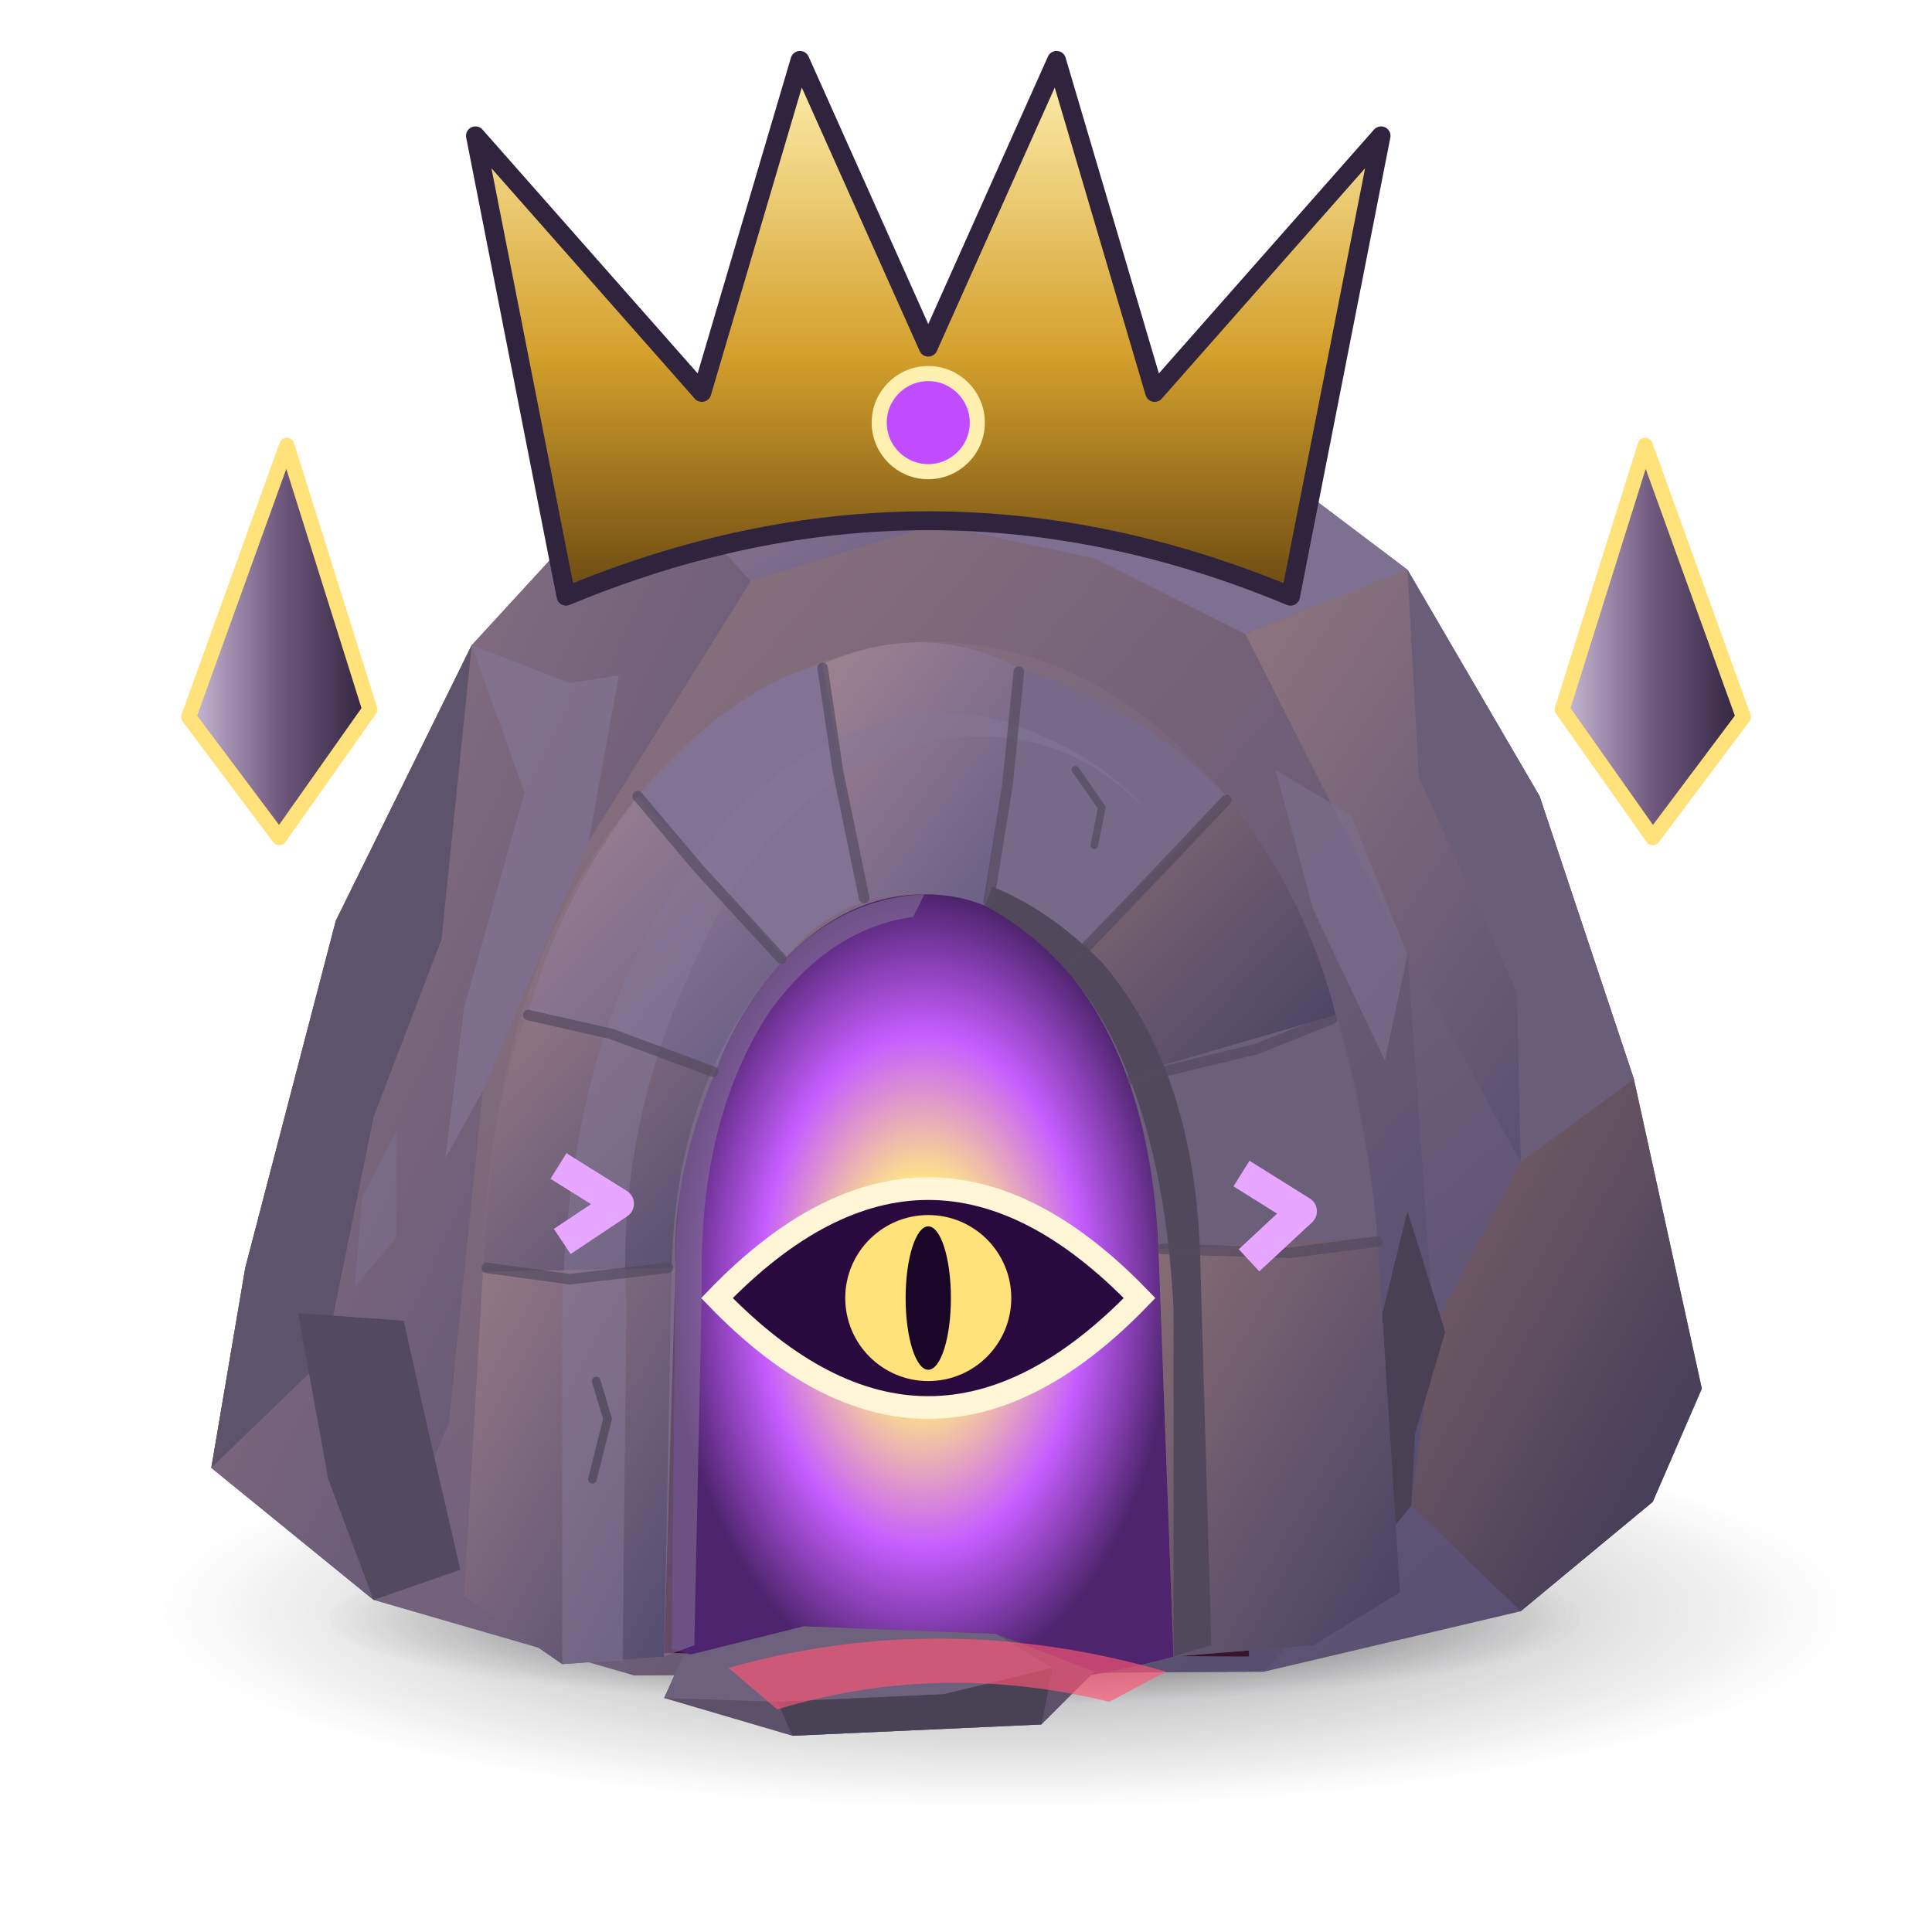
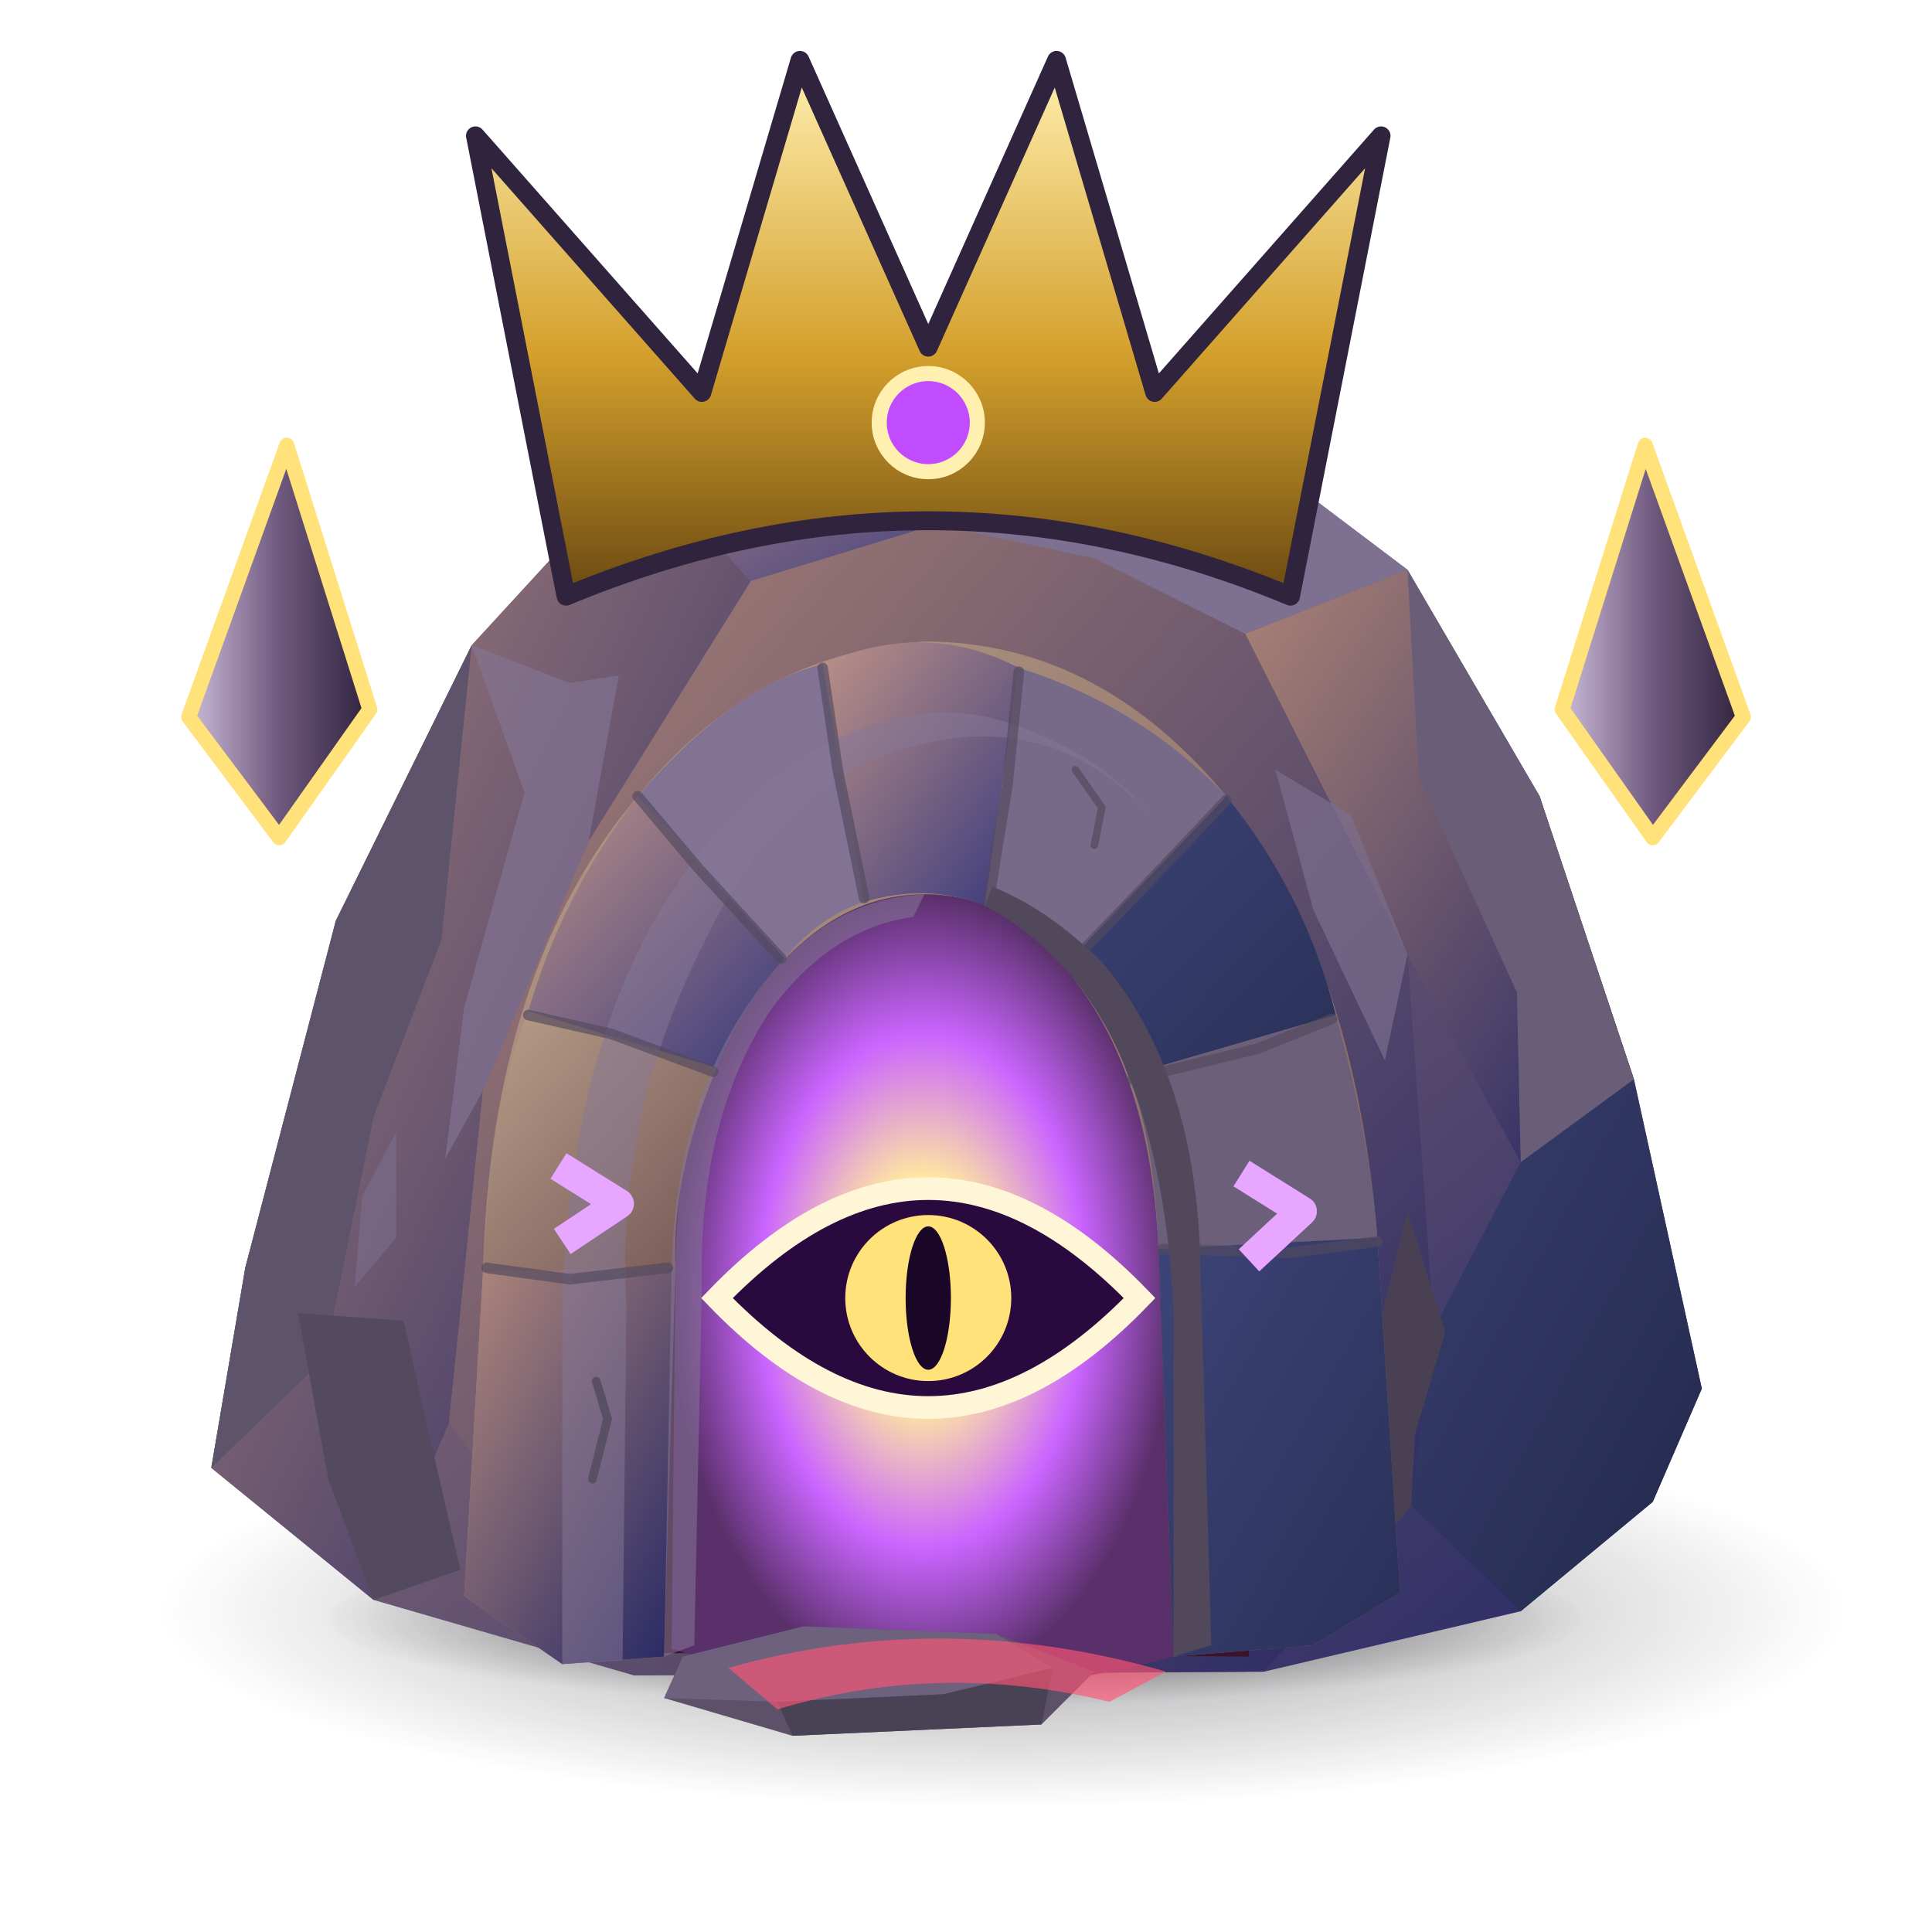
<svg xmlns="http://www.w3.org/2000/svg" width="512" height="512" viewBox="0 0 512 512" fill="none" role="img" aria-labelledby="title desc">
  <defs>
    <radialGradient id="ground">
      <stop offset="0" stop-color="#17151b" stop-opacity="0.39" />
      <stop offset="0.5" stop-color="#1b181f" stop-opacity="0.22" />
      <stop offset="1" stop-color="#1b181f" stop-opacity="0" />
    </radialGradient>
    <radialGradient id="contact">
      <stop offset="0" stop-color="#131115" stop-opacity="0.6" />
      <stop offset="0.55" stop-color="#131115" stop-opacity="0.3" />
      <stop offset="1" stop-color="#131115" stop-opacity="0" />
    </radialGradient>
    <linearGradient id="dome" x1="0%" y1="0%" x2="100%" y2="100%">
-       <stop stop-color="#997d88" />
-       <stop offset="1" stop-color="#524b70" />
+       <stop stop-color="#b58a7e" />
+       <stop offset="1" stop-color="#262866" />
    </linearGradient>
    <linearGradient id="left" x1="0%" y1="0%" x2="100%" y2="100%">
-       <stop stop-color="#957a85" />
-       <stop offset="1" stop-color="#524b6f" />
+       <stop stop-color="#b1877b" />
+       <stop offset="1" stop-color="#262865" />
    </linearGradient>
    <linearGradient id="front" x1="0%" y1="0%" x2="100%" y2="100%">
-       <stop stop-color="#90767f" />
-       <stop offset="1" stop-color="#514a6f" />
+       <stop stop-color="#ac8375" />
+       <stop offset="1" stop-color="#252765" />
    </linearGradient>
    <linearGradient id="right" x1="0%" y1="0%" x2="100%" y2="100%">
-       <stop stop-color="#7d6469" />
-       <stop offset="1" stop-color="#3a3554" />
+       <stop stop-color="#383f6f" />
+       <stop offset="1" stop-color="#23294b" />
    </linearGradient>
    <linearGradient id="light" x1="0%" y1="0%" x2="100%" y2="100%">
-       <stop stop-color="#a08491" />
-       <stop offset="1" stop-color="#665d87" />
+       <stop stop-color="#bc9187" />
+       <stop offset="1" stop-color="#3a3a7d" />
    </linearGradient>
    <linearGradient id="arch" x1="0%" y1="0%" x2="100%" y2="100%">
-       <stop stop-color="#947983" />
-       <stop offset="1" stop-color="#534c71" />
+       <stop stop-color="#b99e89" />
+       <stop offset="1" stop-color="#755756" />
    </linearGradient>
    <linearGradient id="arch-right" x1="0%" y1="0%" x2="100%" y2="100%">
-       <stop stop-color="#876d74" />
-       <stop offset="1" stop-color="#464163" />
+       <stop stop-color="#3d4478" />
+       <stop offset="1" stop-color="#293057" />
    </linearGradient>
    <linearGradient id="reveal" x1="0%" y1="0%" x2="100%" y2="100%">
-       <stop stop-color="#4f3b34" />
-       <stop offset="1" stop-color="#18172d" />
+       <stop stop-color="#937c5e" />
+       <stop offset="1" stop-color="#543a30" />
    </linearGradient>
    <linearGradient id="cave" x1="0%" y1="0%" x2="100%" y2="100%">
-       <stop stop-color="#211200" />
-       <stop offset="1" stop-color="#0f1024" />
+       <stop stop-color="#3d1f00" />
+       <stop offset="1" stop-color="#00001a" />
    </linearGradient>
    <linearGradient id="floor" x1="0%" y1="0%" x2="100%" y2="100%">
-       <stop stop-color="#55413b" />
-       <stop offset="1" stop-color="#18172d" />
+       <stop stop-color="#967f61" />
+       <stop offset="1" stop-color="#543a30" />
    </linearGradient>
    <linearGradient id="gold" x1="0%" y1="0%" x2="100%" y2="100%">
-       <stop stop-color="#90757f" />
-       <stop offset="1" stop-color="#4d4669" />
+       <stop stop-color="#ac8275" />
+       <stop offset="1" stop-color="#21235f" />
    </linearGradient>
    <radialGradient id="rift">
      <stop offset="0" stop-color="#ffffff" />
-       <stop offset=".28" stop-color="#ffe587" />
-       <stop offset=".65" stop-color="#c65dff" />
-       <stop offset="1" stop-color="#4e246e" />
+       <stop offset=".28" stop-color="#ffea9f" />
+       <stop offset=".65" stop-color="#ca65ff" />
+       <stop offset="1" stop-color="#5a306b" />
    </radialGradient>
    <linearGradient id="horn">
      <stop stop-color="#cbbbd8" />
      <stop offset=".5" stop-color="#6f597e" />
      <stop offset="1" stop-color="#30233e" />
    </linearGradient>
    <linearGradient id="crown" x1="0%" y1="0%" x2="0%" y2="100%">
      <stop stop-color="#fff0b0" />
      <stop offset=".55" stop-color="#d4a02c" />
      <stop offset="1" stop-color="#6b4a12" />
    </linearGradient>
  </defs>
  <g id="ground-shadows">
    <ellipse cx="266" cy="427" rx="224" ry="52" fill="url(#ground)" />
    <ellipse cx="253" cy="429" rx="166" ry="23" fill="url(#contact)" />
  </g>
  <g id="obsidian-mound">
    <path d="M56 389 L65 336 L89 244 L125 171 L170 122 L218 101 Q245 92 271 99 L324 114 L373 151 L408 211 L433 286 L451 368 L438 398 L403 427 L335 443 L168 444 L99 424 Z" fill="url(#dome)" />
    <path d="M56 389 L65 336 L89 244 L125 171 L170 122 L199 154 L156 223 L128 289 L119 377 L99 424 Z" fill="url(#left)" />
    <path d="M56 389 L86 360 L99 296 L117 249 L125 171 L89 244 L65 336 Z" fill="#5d536a" />
    <path d="M170 122 L218 101 Q245 92 271 99 L248 139 L199 154 Z" fill="url(#light)" />
    <path d="M271 99 L324 114 L373 151 L330 168 L290 148 L248 139 Z" fill="#7e7090" />
    <path d="M373 151 L408 211 L433 286 L403 308 L373 253 L330 168 Z" fill="url(#front)" />
    <path d="M433 286 L451 368 L438 398 L403 427 L374 399 L380 352 L403 308 Z" fill="url(#right)" />
    <path d="M373 151 L376 206 L402 263 L403 308 L433 286 L408 211 Z" fill="#695d78" />
    <path d="M199 154 L248 139 L290 148 L330 168 L373 253 L380 352 L374 399 L335 443 L168 444 L119 377 L128 289 L156 223 Z" fill="url(#front)" />
    <path d="M125 171 L151 181 L164 179 L156 223 L128 289 L118 307 L123 267 L139 210 Z" fill="#837495" opacity=".65" />
    <path d="M79 348 L87 392 L99 424 L122 416 L113 377 L107 350 Z" fill="#534a5f" />
    <path d="M338 204 L358 216 L373 253 L367 281 L348 241 Z" fill="#7b6e8d" opacity=".7" />
    <path d="M373 321 L383 353 L375 380 L374 399 L360 416 L355 394 Z" fill="#494053" />
    <path d="M210 127 L222 117 L240 114 L231 124 Z" fill="#8b7c9f" opacity=".55" />
    <path d="M282 117 L299 123 L312 137 L297 133 Z" fill="#8a7b9e" opacity=".5" />
    <path d="M96 317 L105 300 L105 328 L94 341 Z" fill="#7b6e8d" opacity=".6" />
  </g>
  <g id="recessed-entrance">
    <path d="M160 438 L164 328 Q168 214 245 208 Q324 219 329 335 L331 439 Z" fill="#381329" />
    <path d="M178 437 L179 336 Q180 279 203 259 Q222 235 245 237 Q269 237 285 260 Q307 285 307 331 L311 439 Q245 457 178 437Z" fill="url(#rift)" />
  </g>
  <g id="carved-stone-arch">
    <path d="M123 423 L128 337 Q130 257 169 211 Q200 173 245 170 Q291 170 325 211 Q359 254 365 328 L371 422 L348 436 L311 439 L307 331 Q305 286 285 260 Q269 237 245 237 Q221 237 202 261 Q179 291 178 336 L176 439 L149 441 Z" fill="url(#arch)" />
    <path d="M123 423 L128 337 L179 336 L176 439 L149 441 Z" fill="url(#left)" />
    <path d="M128 337 Q130 292 140 268 L190 283 Q178 311 179 336 Z" fill="url(#arch)" />
    <path d="M140 268 Q149 237 169 211 L208 254 Q196 267 190 283 Z" fill="url(#light)" />
    <path d="M169 211 Q194 182 218 176 L229 239 Q217 243 208 254 Z" fill="#827394" />
    <path d="M218 176 Q245 164 270 177 L261 240 Q246 234 229 239 Z" fill="url(#light)" />
    <path d="M270 177 Q302 187 325 211 L282 256 Q273 245 261 240 Z" fill="#776a88" />
    <path d="M325 211 Q346 237 354 269 L299 285 Q293 268 282 256 Z" fill="url(#arch-right)" />
    <path d="M354 269 Q363 301 365 328 L307 331 Q306 302 299 285 Z" fill="#6b5f7a" />
    <path d="M365 328 L371 422 L348 436 L311 439 L307 331 Z" fill="url(#arch-right)" />
    <path d="M149 441 L149 346 Q151 271 184 228 Q207 197 239 190 Q257 186 276 195 Q293 202 305 216 Q280 189 245 197 Q208 205 187 249 Q163 296 166 346 L165 440 Z" fill="#867798" opacity=".51" />
    <path d="M261 240 Q285 253 297 280 Q309 307 311 347 L311 439 L321 436 L318 331 Q316 283 292 255 Q278 241 263 235 Z" fill="#51485c" />
    <path d="M176 439 L178 336 Q179 291 202 261 Q220 238 245 237 L242 243 Q220 246 204 268 Q185 297 186 341 L184 436 Z" fill="#867798" opacity=".55" />
    <path d="M129 336 L151 339 L177 336" fill="none" stroke="#52495e" stroke-opacity=".66" stroke-width="2.8" stroke-linecap="round" stroke-linejoin="round" />
    <path d="M140 269 L162 274 L189 284" fill="none" stroke="#52495e" stroke-opacity=".66" stroke-width="2.8" stroke-linecap="round" stroke-linejoin="round" />
    <path d="M169 211 L185 230 L207 254" fill="none" stroke="#52495e" stroke-opacity=".66" stroke-width="2.8" stroke-linecap="round" stroke-linejoin="round" />
    <path d="M218 177 L222 204 L229 238" fill="none" stroke="#52495e" stroke-opacity=".66" stroke-width="2.8" stroke-linecap="round" stroke-linejoin="round" />
    <path d="M270 178 L267 208 L262 239" fill="none" stroke="#52495e" stroke-opacity=".66" stroke-width="2.8" stroke-linecap="round" stroke-linejoin="round" />
    <path d="M325 212 L307 231 L284 255" fill="none" stroke="#52495e" stroke-opacity=".66" stroke-width="2.8" stroke-linecap="round" stroke-linejoin="round" />
    <path d="M353 270 L333 278 L300 286" fill="none" stroke="#52495e" stroke-opacity=".66" stroke-width="2.8" stroke-linecap="round" stroke-linejoin="round" />
    <path d="M365 329 L342 332 L308 331" fill="none" stroke="#52495e" stroke-opacity=".66" stroke-width="2.8" stroke-linecap="round" stroke-linejoin="round" />
    <path d="M158 366 L161 376 L157 392" fill="none" stroke="#5a5066" stroke-width="2.3" stroke-linecap="round" />
    <path d="M285 204 L292 214 L290 224" fill="none" stroke="#5d536b" stroke-width="2" stroke-linecap="round" />
  </g>
  <g id="entrance-details">
    <path d="M181 439 L213 431 L264 433 L290 443 L276 457 L210 460 L176 450 Z" fill="#5c5169" />
    <path d="M181 439 L213 431 L264 433 L279 442 L250 449 L206 451 L176 450 Z" fill="#6d617d" />
    <path d="M206 451 L250 449 L279 442 L276 457 L210 460 Z" fill="#494154" />
  </g>
  <g id="horns" fill="url(#crown)" stroke="#30233e" stroke-width="5" stroke-linejoin="round">
    <path d="M150 158 L126 36 L186 104 L212 16 L246 92 L280 16 L306 104 L366 36 L342 158 Q246 118 150 158 Z" />
  </g>
  <g id="runes" fill="none" stroke="#e7a6ff" stroke-width="8" stroke-linejoin="round">
    <path d="M148 309 L164 319 L149 329 M329 311 L345 321 L331 334" />
  </g>
  <g id="chaos-crown-motif">
    <circle cx="246" cy="112" r="13" fill="#c04bff" stroke="#fff0b0" stroke-width="4" />
    <path d="M50 190 L76 118 L98 188 L74 222 Z" fill="url(#horn)" stroke="#ffe27a" stroke-width="4" stroke-linejoin="round" />
    <path d="M414 188 L436 118 L462 190 L438 222 Z" fill="url(#horn)" stroke="#ffe27a" stroke-width="4" stroke-linejoin="round" />
    <path d="M190 344 Q246 286 302 344 Q246 402 190 344 Z" fill="#2a0a3e" stroke="#fff6d8" stroke-width="6" />
    <circle cx="246" cy="344" r="22" fill="#ffe27a" />
    <ellipse cx="246" cy="344" rx="6" ry="19" fill="#1a0626" />
  </g>
  <path d="M193 442 Q250 426 309 443 L294 451 Q249 440 206 453Z" fill="#ff5575" opacity=".65" />
</svg>
